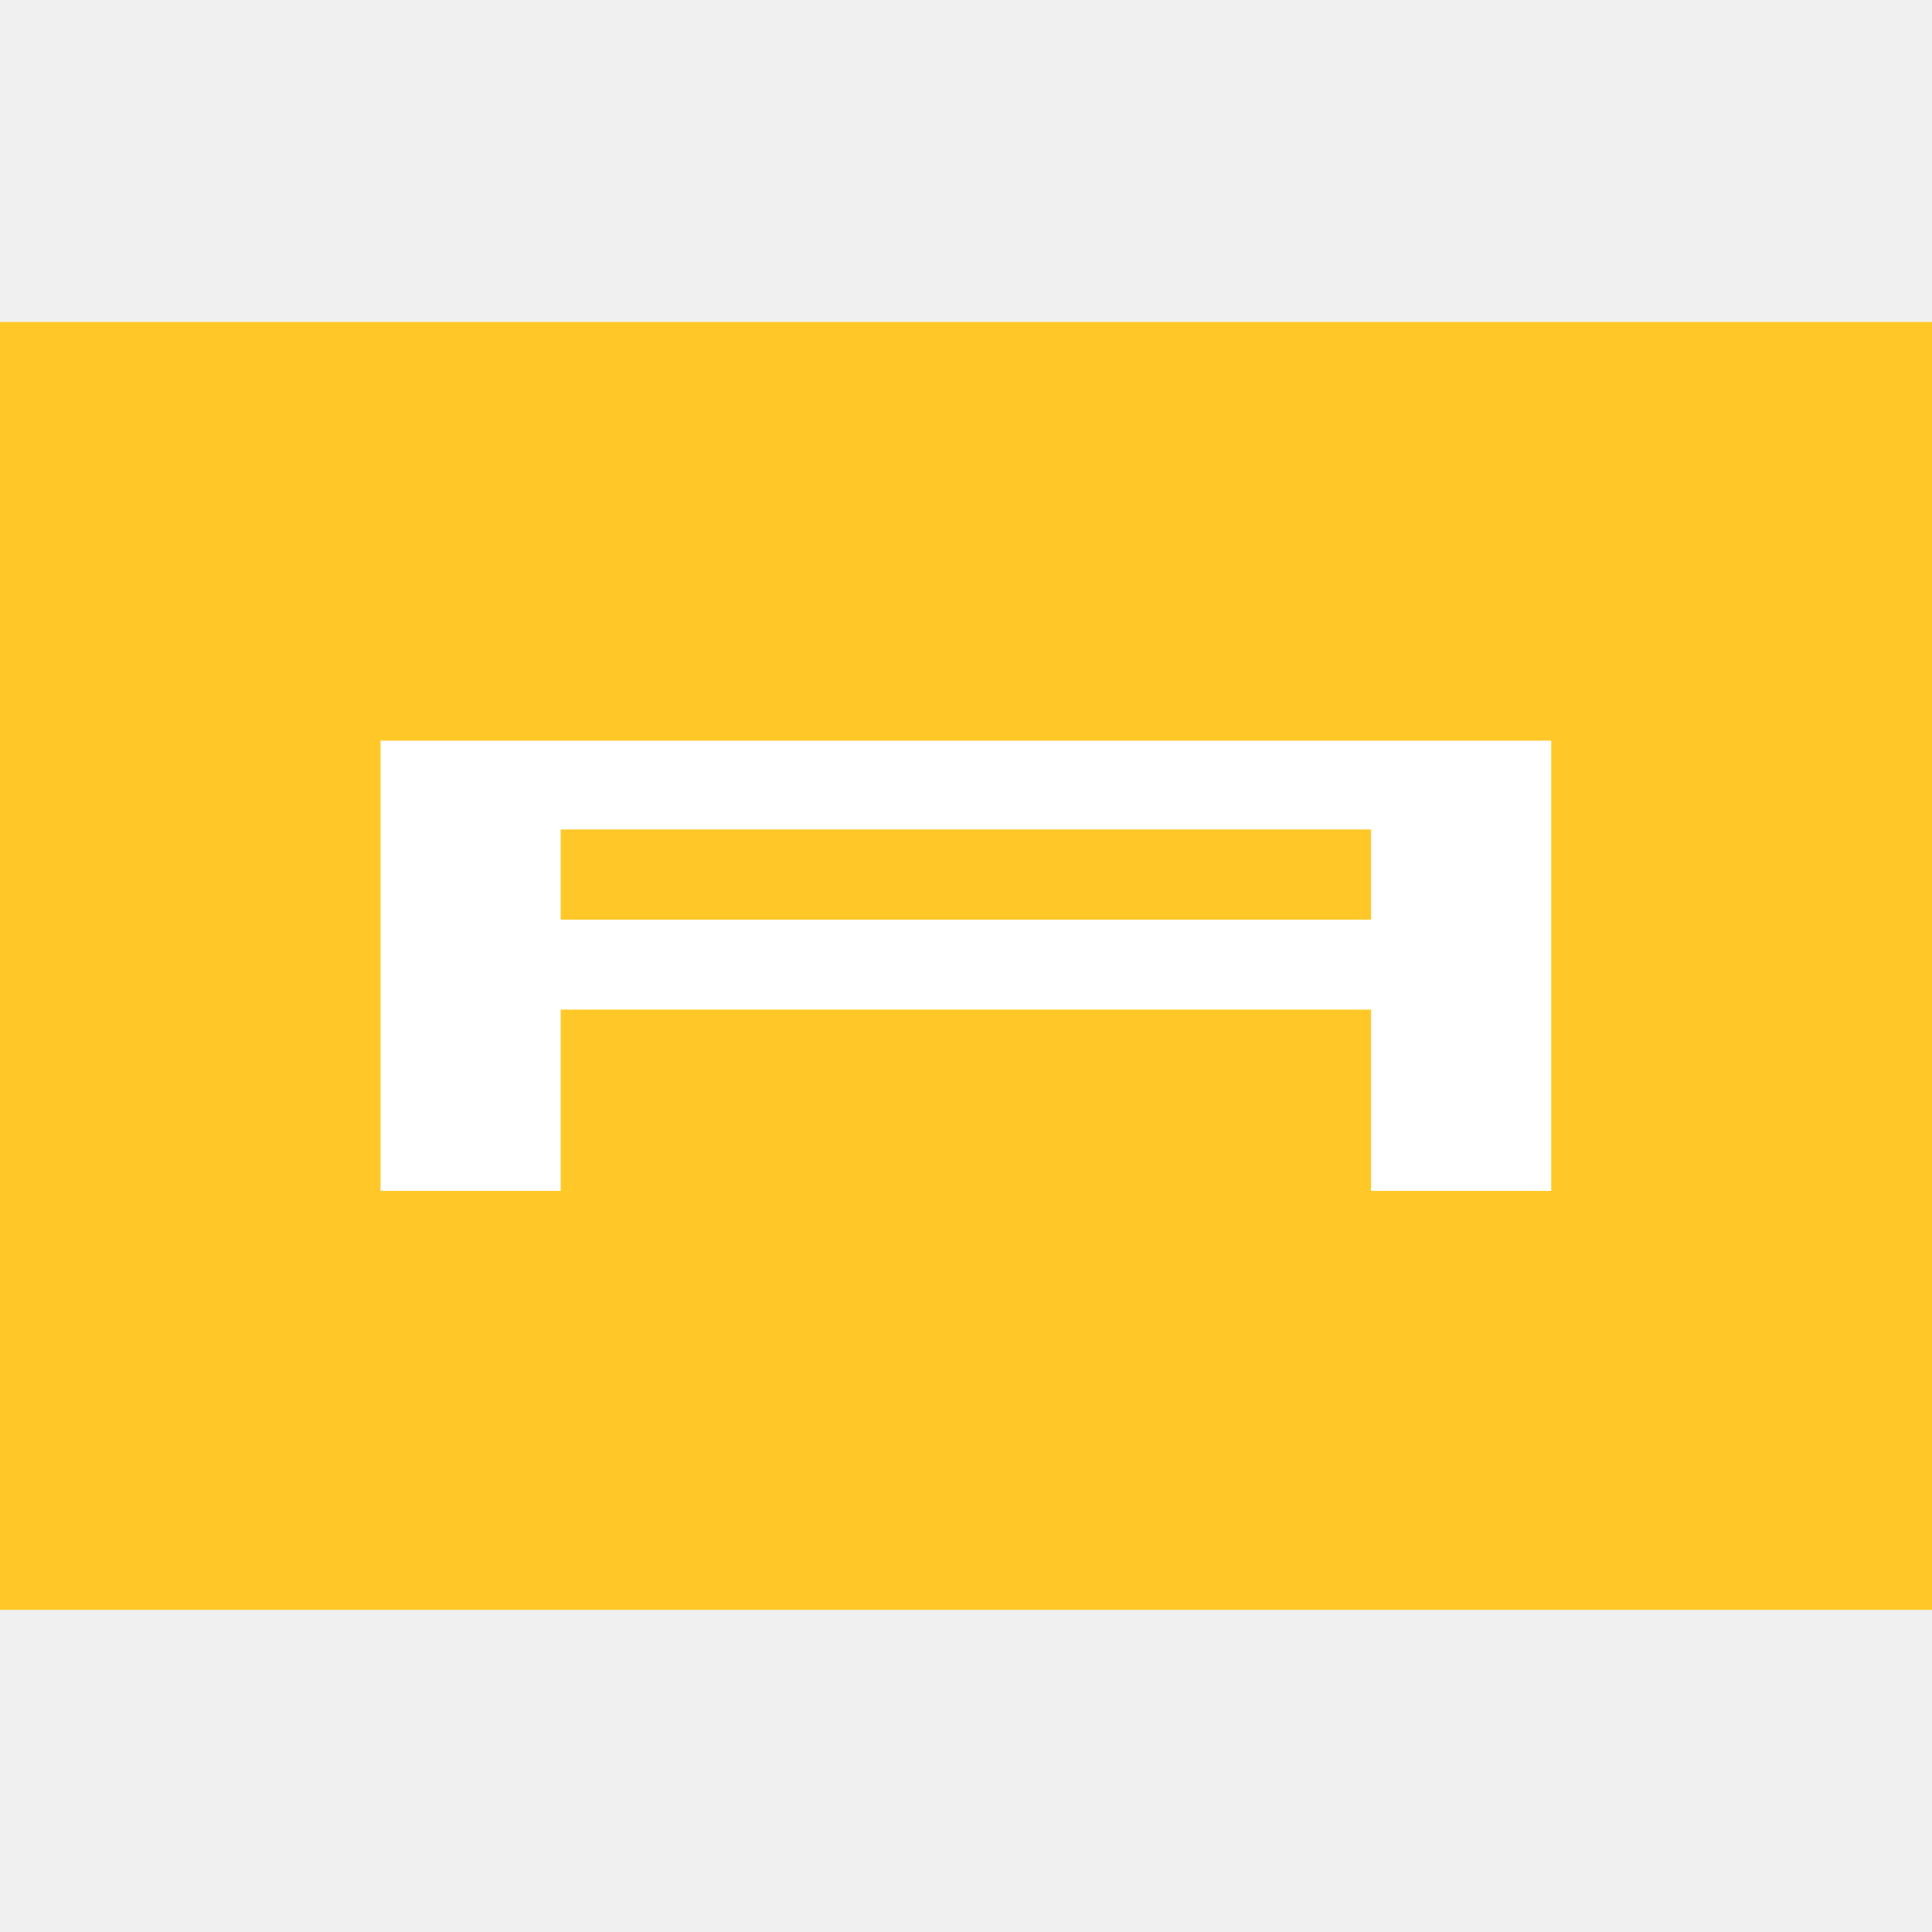
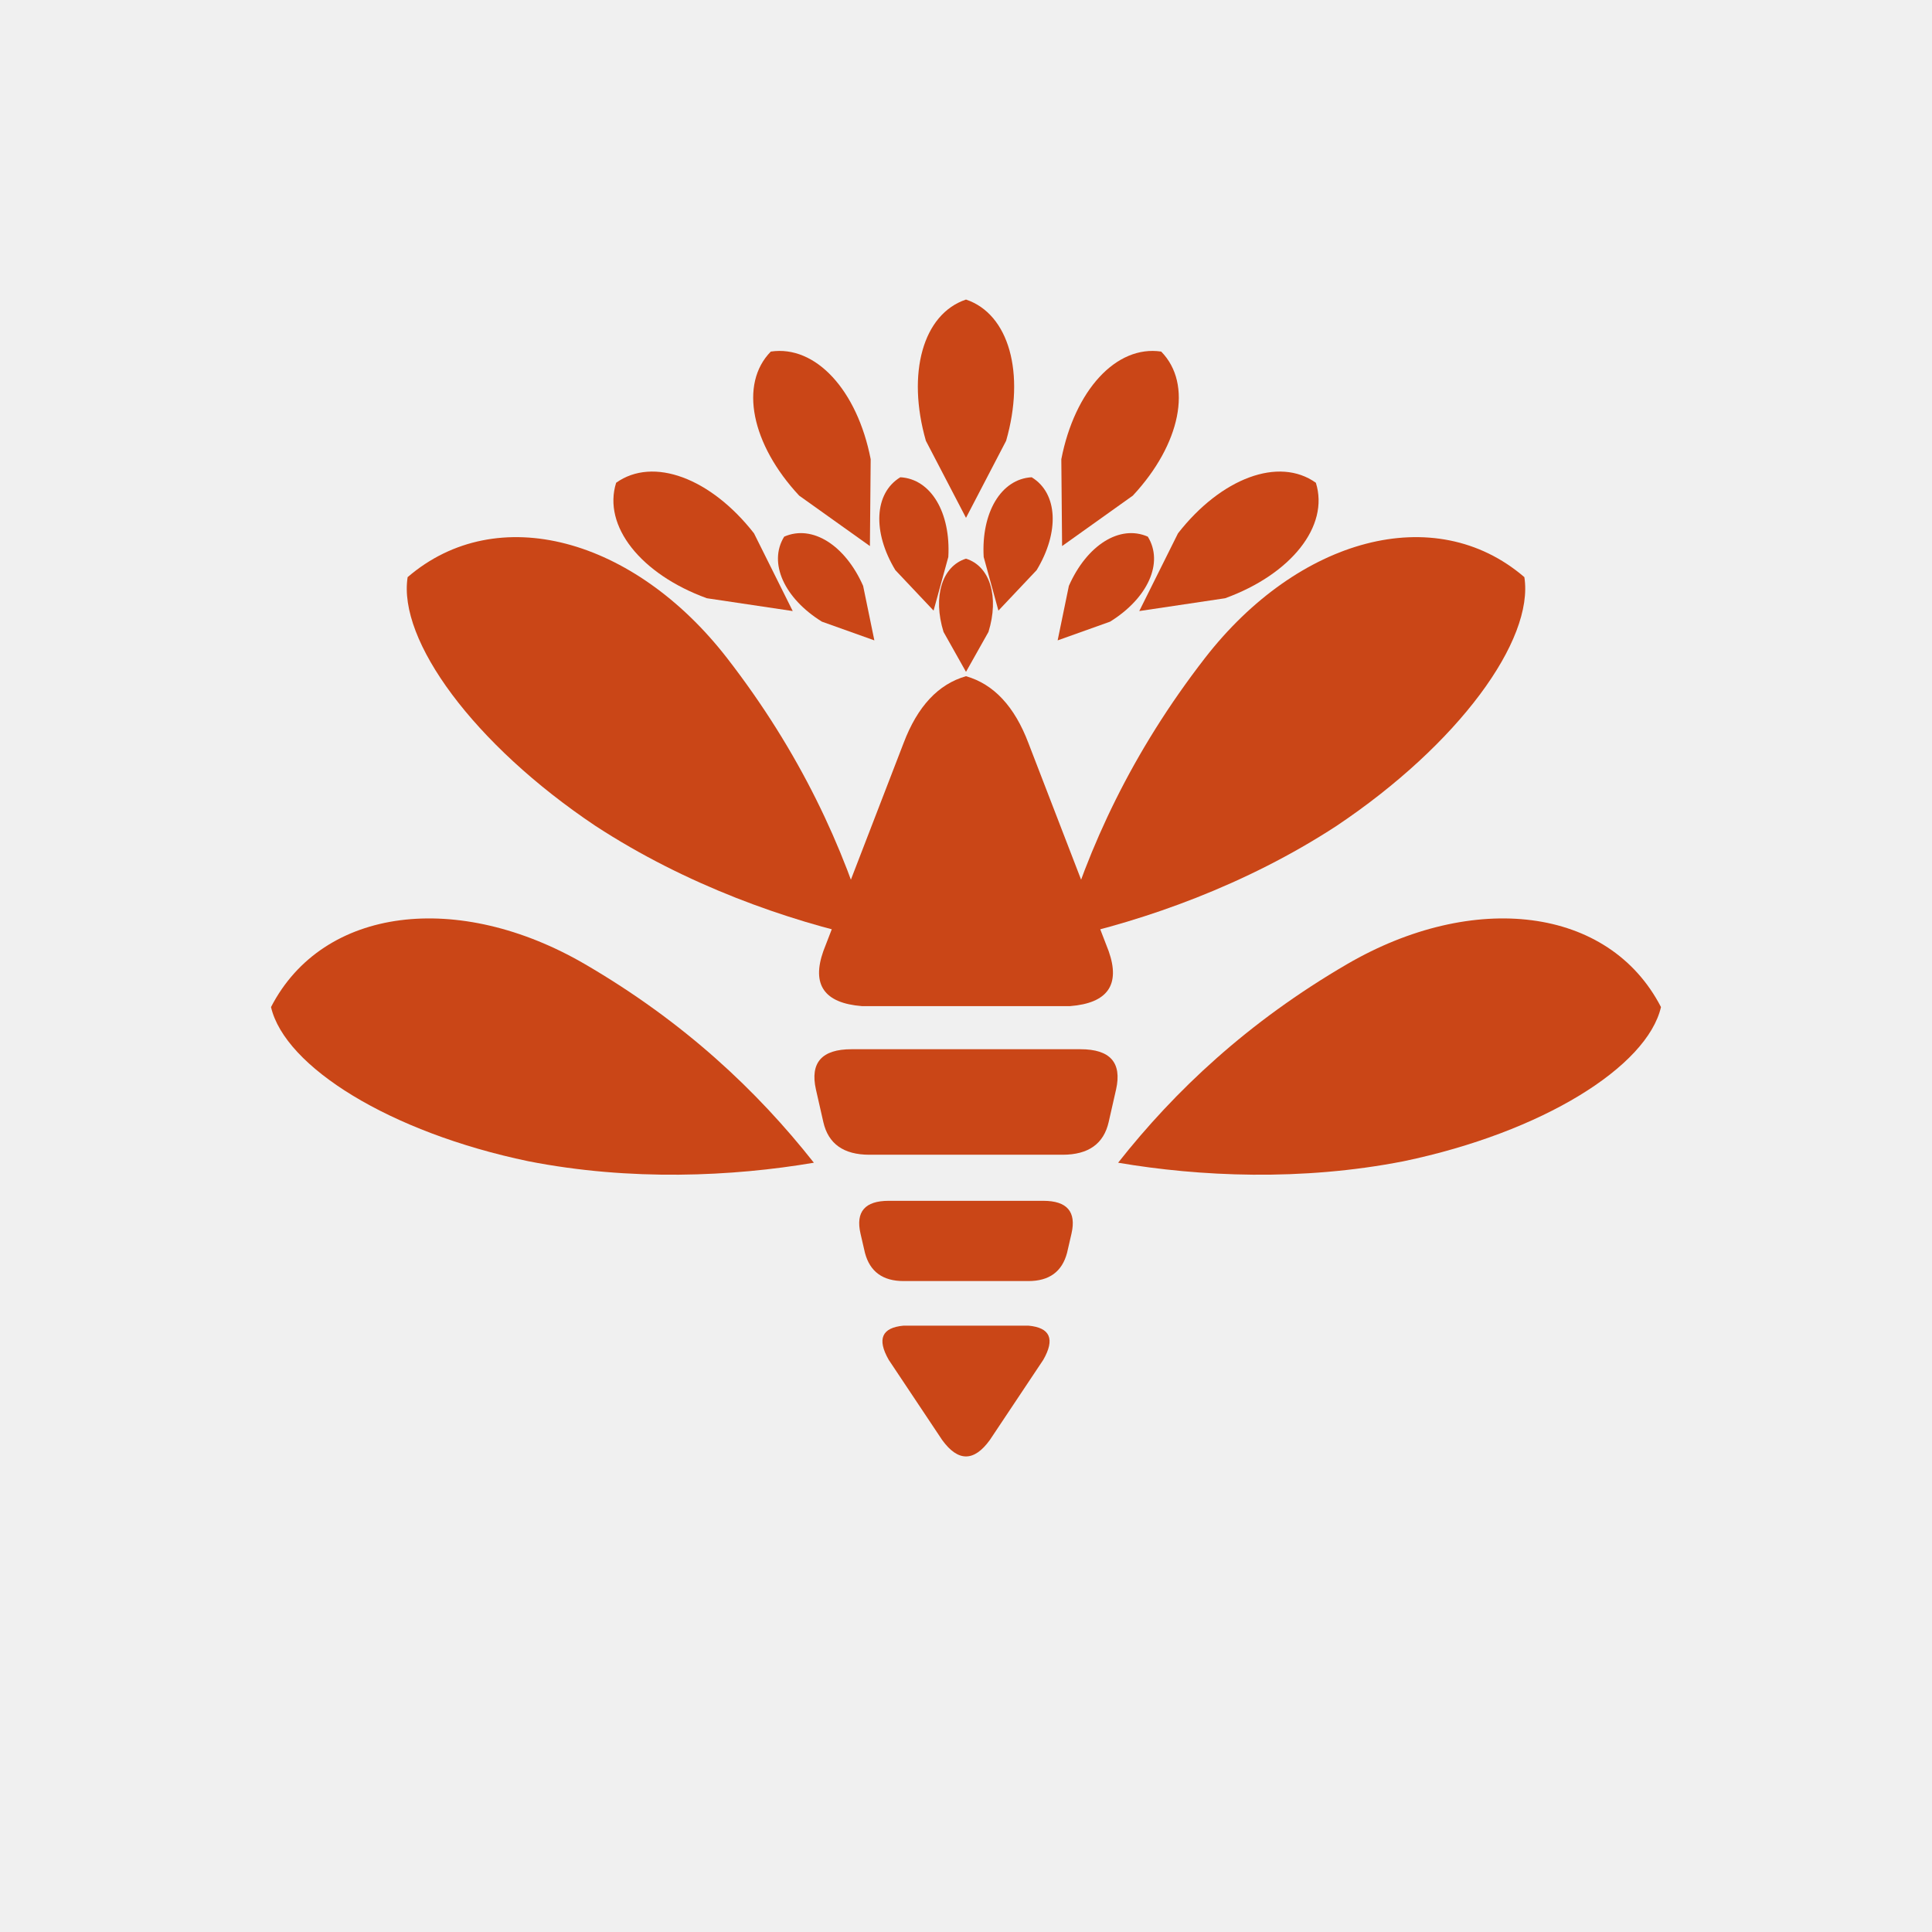
- <svg xmlns="http://www.w3.org/2000/svg" viewBox="0 -14.17 85.04 85.04">
-   <rect y="-14.17" width="85.04" height="85.04" fill="none" />
-   <rect width="85.04" height="56.69" fill="#FFC828" />
-   <path fill="#FFFFFF" d="M24.68 22.34 H60.35 V26.31 H24.68 Z M16.75 18.43 V38.25 H24.68 V30.27 H60.35 V38.25 H68.28 V18.43 Z" />
+ <svg xmlns="http://www.w3.org/2000/svg" viewBox="0 -16 130 130">
+   <g fill="#CA4617">
+     <path d="M65 29.5 Q67.8 30.3 69.2 34 L74.6 48 Q75.8 51.4 72 51.7 L58 51.7 Q54.2 51.4 55.4 48 L60.8 34 Q62.2 30.3 65 29.5 Z" />
+     <path d="M57.3 54.6 L72.7 54.6 Q75.7 54.6 75.1 57.3 L74.6 59.5 Q74.1 61.7 71.5 61.7 L58.5 61.7 Q55.9 61.7 55.4 59.5 L54.9 57.3 Q54.3 54.6 57.3 54.6 Z" />
+     <path d="M59.8 64.8 L70.2 64.8 Q72.6 64.8 72.1 67 L71.8 68.3 Q71.3 70.2 69.2 70.2 L60.8 70.2 Q58.7 70.2 58.2 68.3 L57.9 67 Q57.4 64.8 59.8 64.8 Z" />
+     <path d="M60.8 73.2 L69.2 73.2 Q71.4 73.4 70.2 75.5 L66.6 80.9 Q65 83.1 63.4 80.9 L59.8 75.5 Q58.6 73.4 60.8 73.2 Z" />
+     <g transform="translate(43,35) rotate(-52) scale(1.04)">
+       <path d="M0 -19 C7.5 -17.5 11 -9 8.6 0.5 C6.7 8 3.6 14 0 19 C-2.4 14 -4.6 7.5 -5.2 0.5 C-5.9 -9 -3.6 -17 0 -19 Z" />
+     </g>
+     <g transform="translate(87,35) rotate(52) scale(-1.04,1.04)">
+       <path d="M0 -19 C7.5 -17.5 11 -9 8.6 0.5 C6.7 8 3.6 14 0 19 C-2.4 14 -4.6 7.5 -5.2 0.5 C-5.9 -9 -3.6 -17 0 -19 Z" />
+     </g>
+     <g transform="translate(36.5,57) rotate(-74)">
+       <path d="M0 -19 C7.5 -17.5 11 -9 8.6 0.5 C6.7 8 3.6 14 0 19 C-2.4 14 -4.6 7.5 -5.2 0.5 C-5.9 -9 -3.6 -17 0 -19 Z" />
+     </g>
+     <g transform="translate(93.5,57) rotate(74) scale(-1,1)">
+       <path d="M0 -19 C7.5 -17.5 11 -9 8.6 0.5 C6.7 8 3.6 14 0 19 C-2.4 14 -4.6 7.5 -5.2 0.5 C-5.9 -9 -3.6 -17 0 -19 Z" />
+     </g>
+     <g transform="translate(65,11.5) scale(1,1.08)">
+       <path d="M0 -6.8 C2.9 -5.9 4 -2.2 2.7 2 L0 6.8 L-2.7 2 C-4 -2.2 -2.9 -5.9 0 -6.8 Z" />
+     </g>
+     <g transform="translate(74.8,14.2) rotate(27) scale(1,1.08)">
+       <path d="M0 -6.8 C2.9 -5.9 4 -2.2 2.7 2 L0 6.8 L-2.7 2 C-4 -2.2 -2.9 -5.9 0 -6.8 Z" />
+     </g>
+     <g transform="translate(55.2,14.2) rotate(-27) scale(1,1.08)">
+       <path d="M0 -6.8 C2.9 -5.9 4 -2.2 2.7 2 L0 6.8 L-2.7 2 C-4 -2.2 -2.9 -5.9 0 -6.8 Z" />
+     </g>
+     <g transform="translate(82.6,20.8) rotate(54) scale(1,1.08)">
+       <path d="M0 -6.8 C2.9 -5.9 4 -2.2 2.7 2 L0 6.8 L-2.7 2 C-4 -2.2 -2.9 -5.9 0 -6.8 Z" />
+     </g>
+     <g transform="translate(47.4,20.8) rotate(-54) scale(1,1.08)">
+       <path d="M0 -6.8 C2.9 -5.9 4 -2.2 2.7 2 L0 6.8 L-2.7 2 C-4 -2.2 -2.9 -5.9 0 -6.8 Z" />
+     </g>
+     <g transform="translate(68.3,20.6) rotate(14) scale(0.68)">
+       <path d="M0 -6.8 C2.9 -5.9 4 -2.2 2.7 2 L0 6.8 L-2.7 2 C-4 -2.2 -2.9 -5.9 0 -6.8 Z" />
+     </g>
+     <g transform="translate(61.7,20.6) rotate(-14) scale(0.68)">
+       <path d="M0 -6.8 C2.9 -5.9 4 -2.2 2.7 2 L0 6.8 L-2.7 2 C-4 -2.2 -2.9 -5.9 0 -6.8 Z" />
+     </g>
+     <g transform="translate(74.2,23.6) rotate(41) scale(0.68)">
+       <path d="M0 -6.8 C2.9 -5.9 4 -2.2 2.7 2 L0 6.8 L-2.7 2 C-4 -2.2 -2.9 -5.9 0 -6.8 Z" />
+     </g>
+     <g transform="translate(55.8,23.6) rotate(-41) scale(0.68)">
+       <path d="M0 -6.8 C2.9 -5.9 4 -2.2 2.7 2 L0 6.8 L-2.7 2 C-4 -2.2 -2.9 -5.9 0 -6.8 Z" />
+     </g>
+     <g transform="translate(65,25.4) scale(0.56)">
+       <path d="M0 -6.8 C2.9 -5.9 4 -2.2 2.7 2 L0 6.8 L-2.7 2 C-4 -2.2 -2.9 -5.9 0 -6.8 Z" />
+     </g>
+   </g>
</svg>
